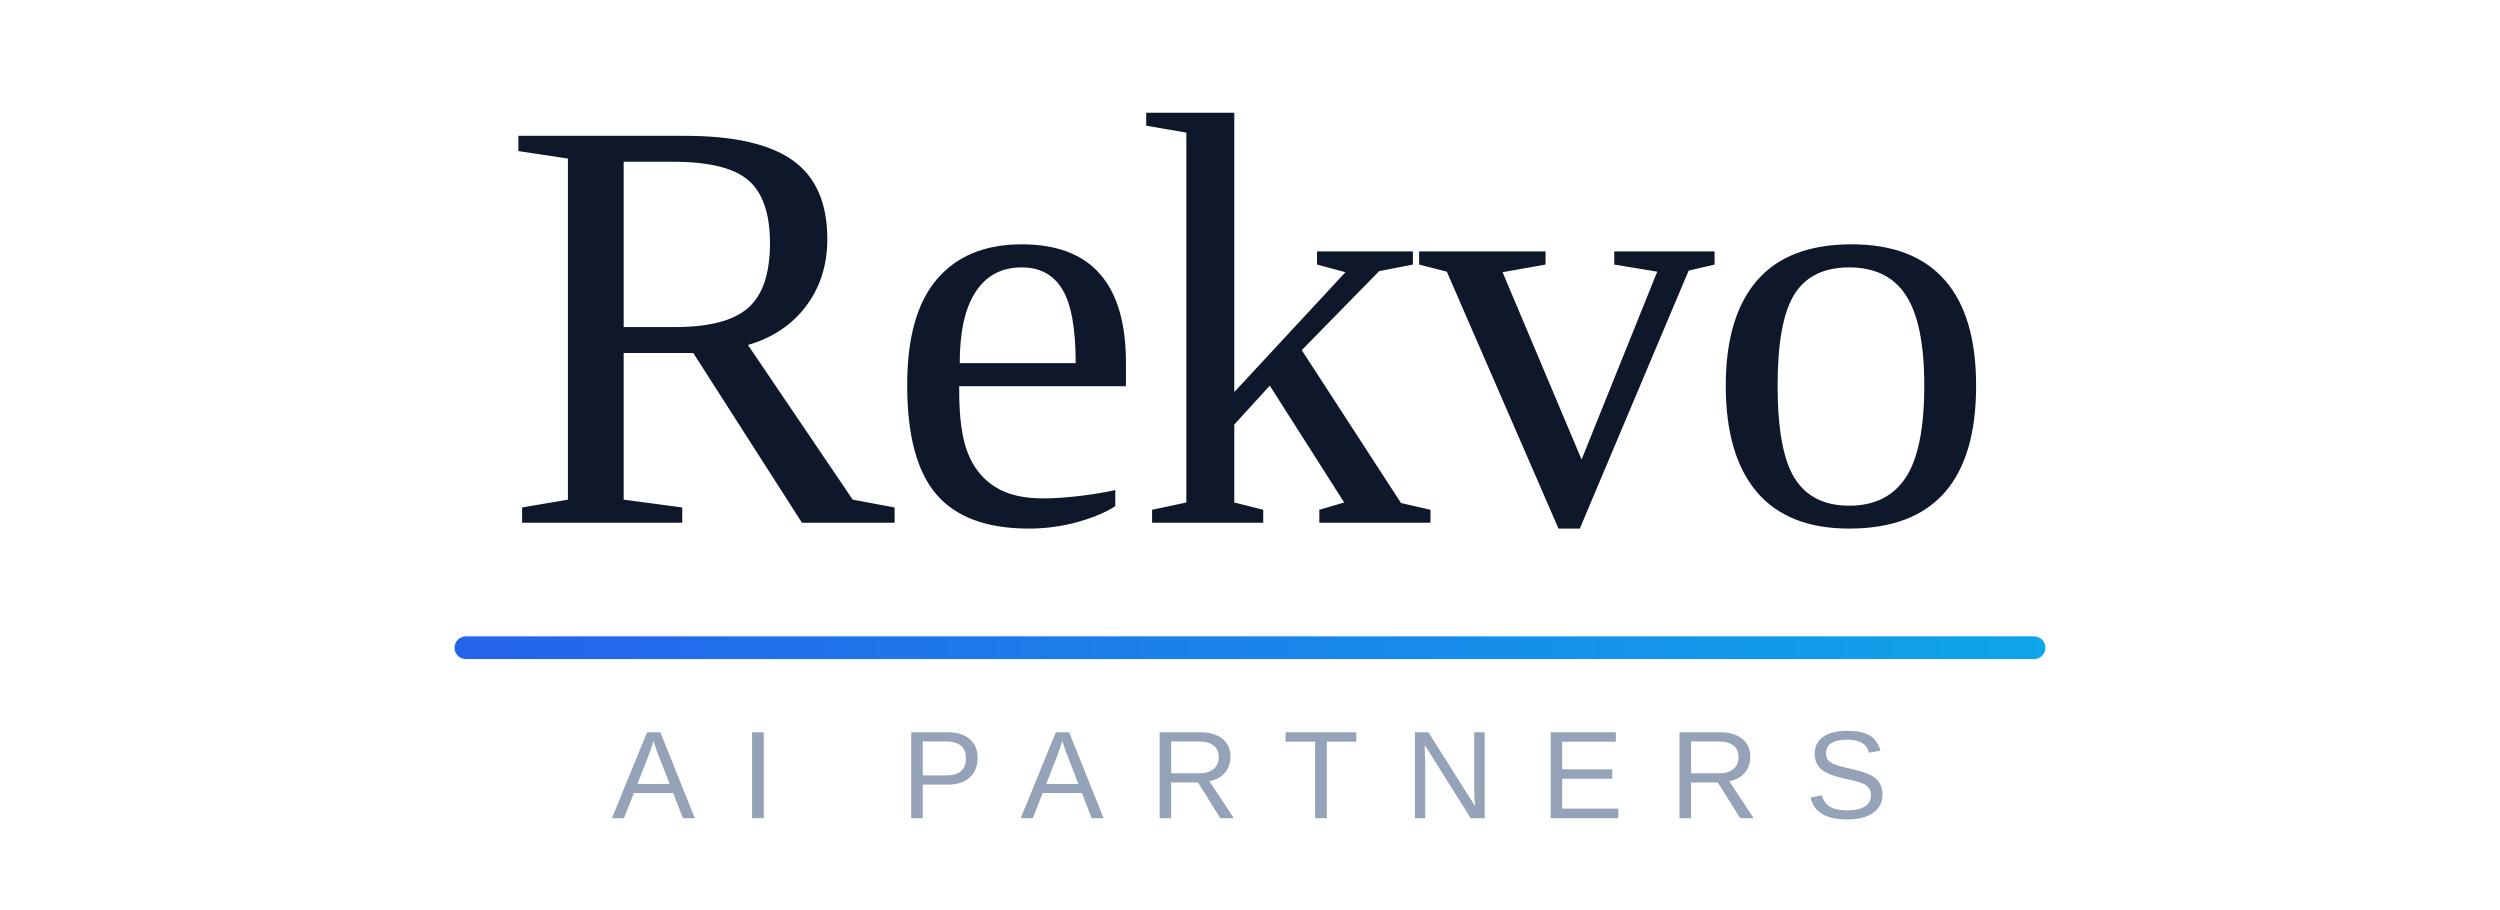
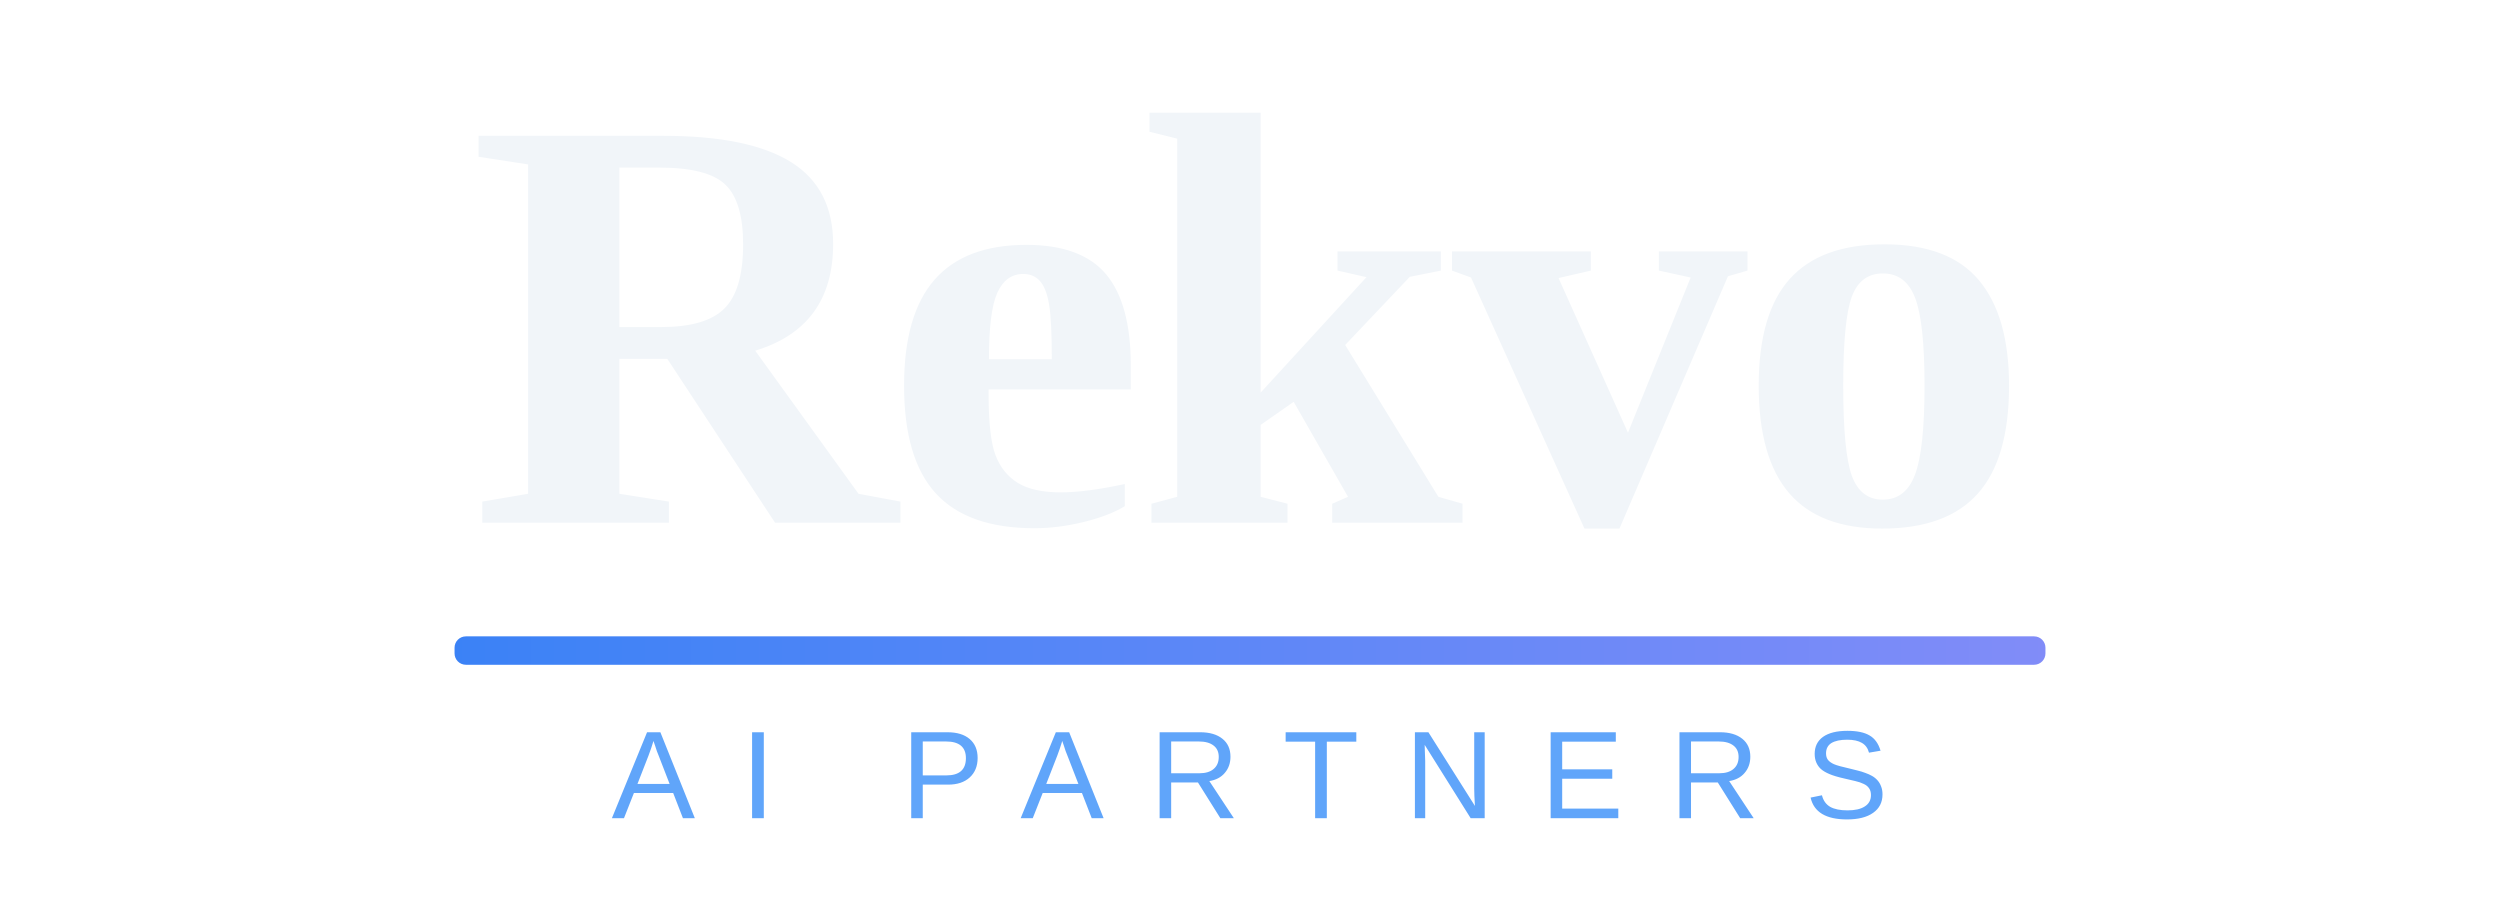
<svg xmlns="http://www.w3.org/2000/svg" viewBox="0 0 220 80" width="220" height="80">
  <defs>
    <linearGradient id="lg" x1="0%" y1="0%" x2="100%" y2="0%">
-       <stop offset="0%" stop-color="#2563eb" />
-       <stop offset="100%" stop-color="#0ea5e9" />
+       <stop offset="0%" stop-color="#3b82f6" />
+       <stop offset="100%" stop-color="#818cf8" />
    </linearGradient>
  </defs>
-   <text x="110" y="46" font-family="Georgia, 'Times New Roman', serif" font-size="52" font-weight="400" fill="#0f172a" text-anchor="middle" letter-spacing="-1">Rekvo</text>
-   <rect x="40" y="56" width="140" height="2" fill="url(#lg)" rx="1" />
-   <text x="110" y="72" font-family="'Helvetica Neue', Arial, sans-serif" font-size="11" font-weight="400" fill="#94a3b8" text-anchor="middle" letter-spacing="4">AI PARTNERS</text>
+   <text x="110" y="46" font-family="Georgia, 'Times New Roman', serif" font-size="52" font-weight="700" fill="#f1f5f9" text-anchor="middle" letter-spacing="-1">Rekvo</text>
+   <rect x="40" y="56" width="140" height="2.5" fill="url(#lg)" rx="1" />
+   <text x="110" y="72" font-family="'Helvetica Neue', Arial, sans-serif" font-size="11" font-weight="500" fill="#60a5fa" text-anchor="middle" letter-spacing="4">AI PARTNERS</text>
</svg>
